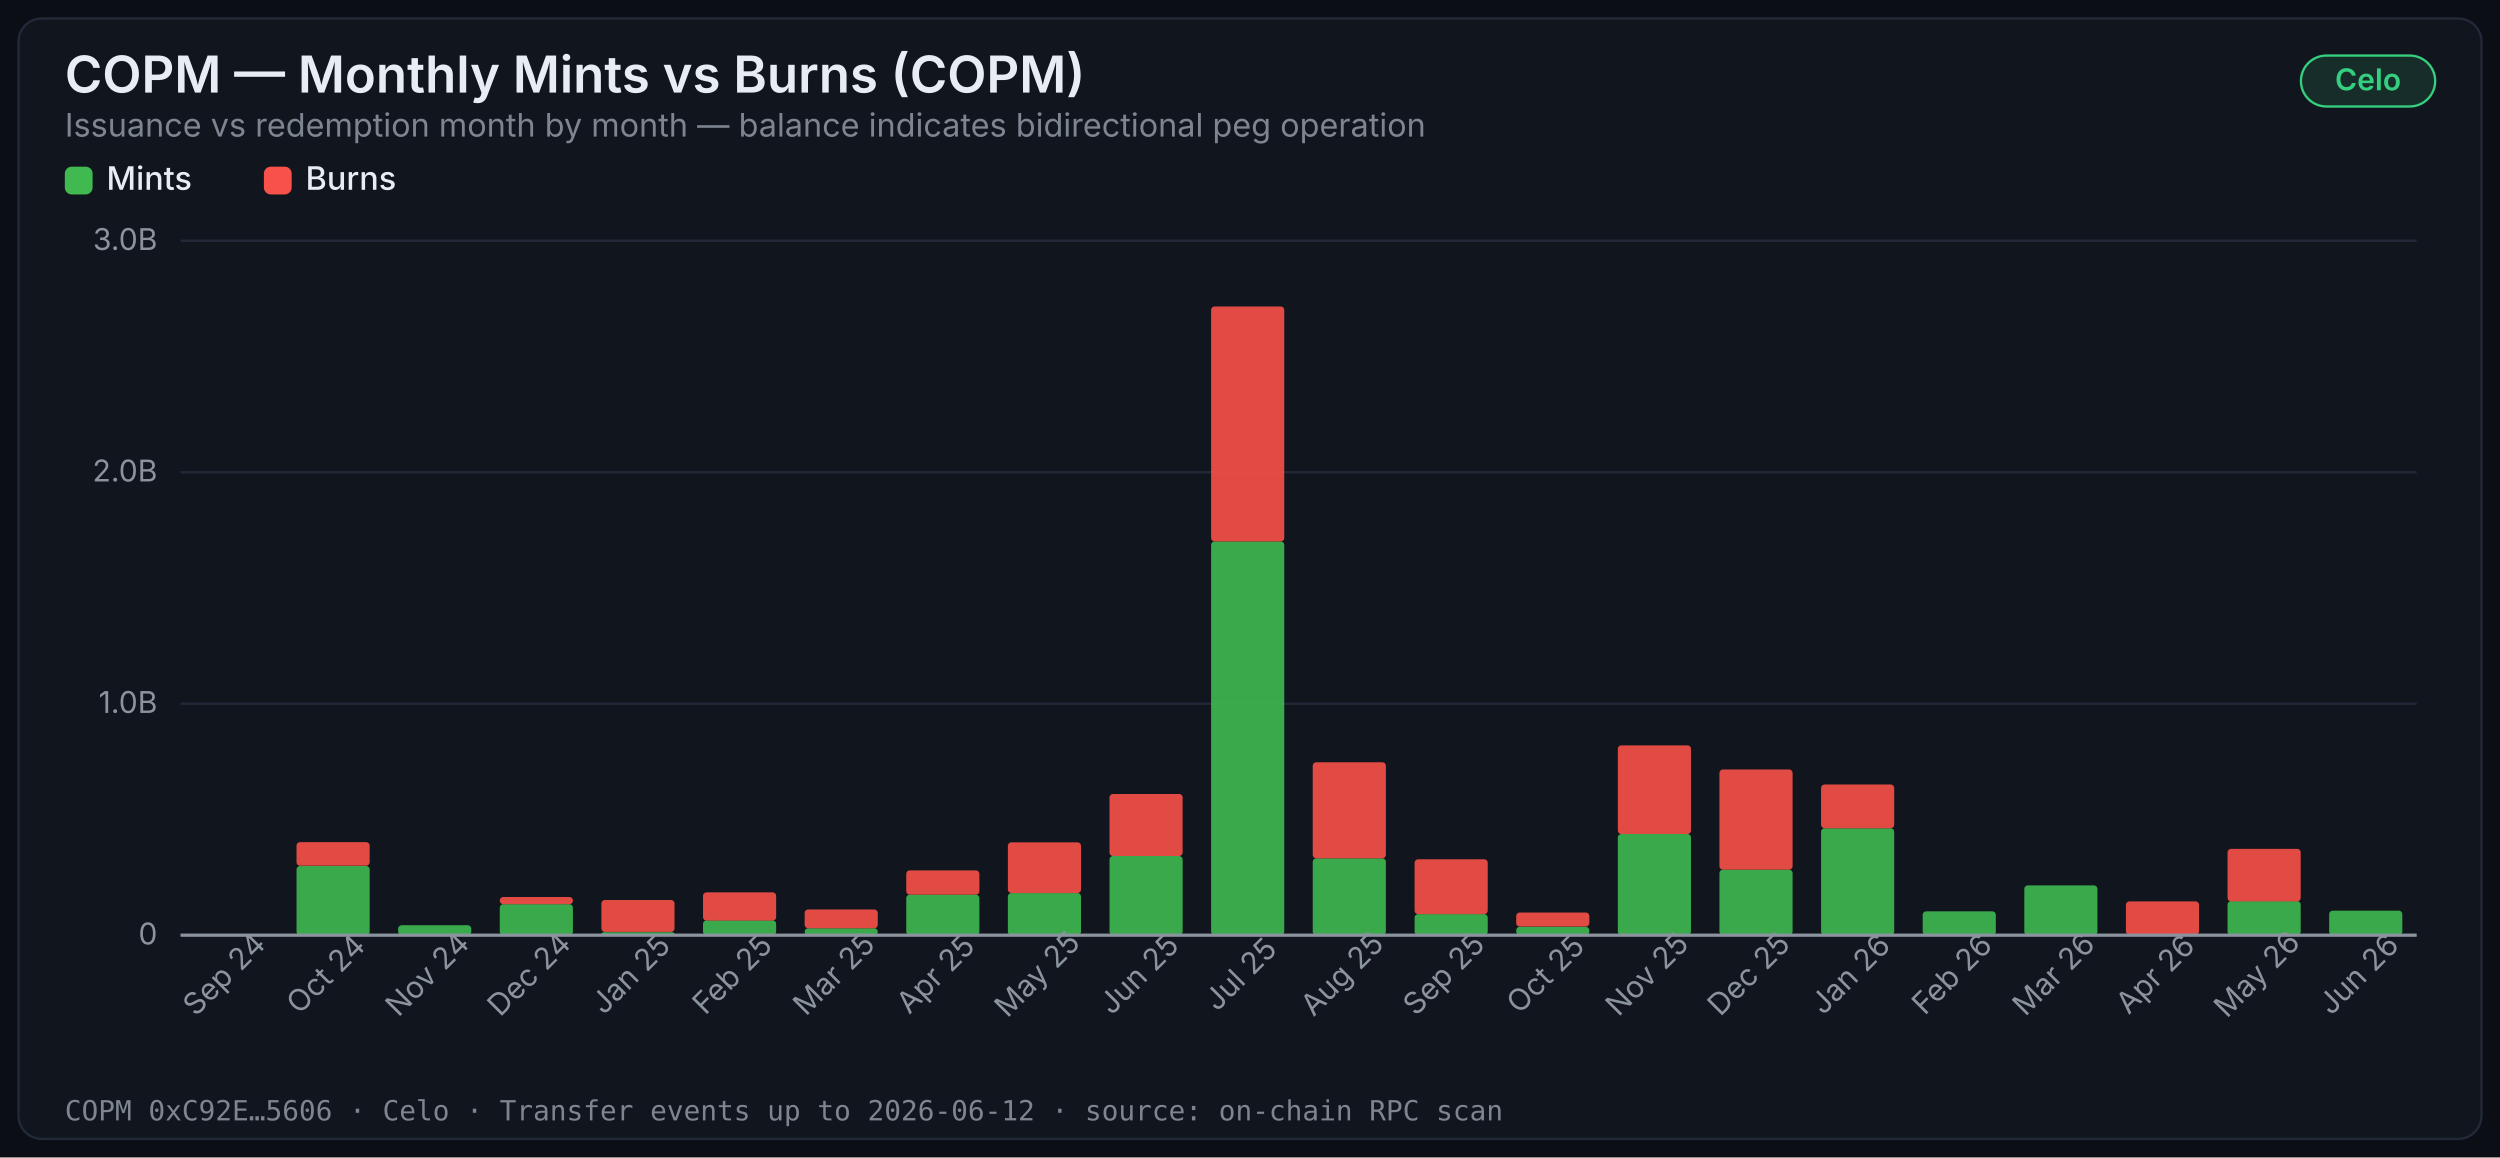
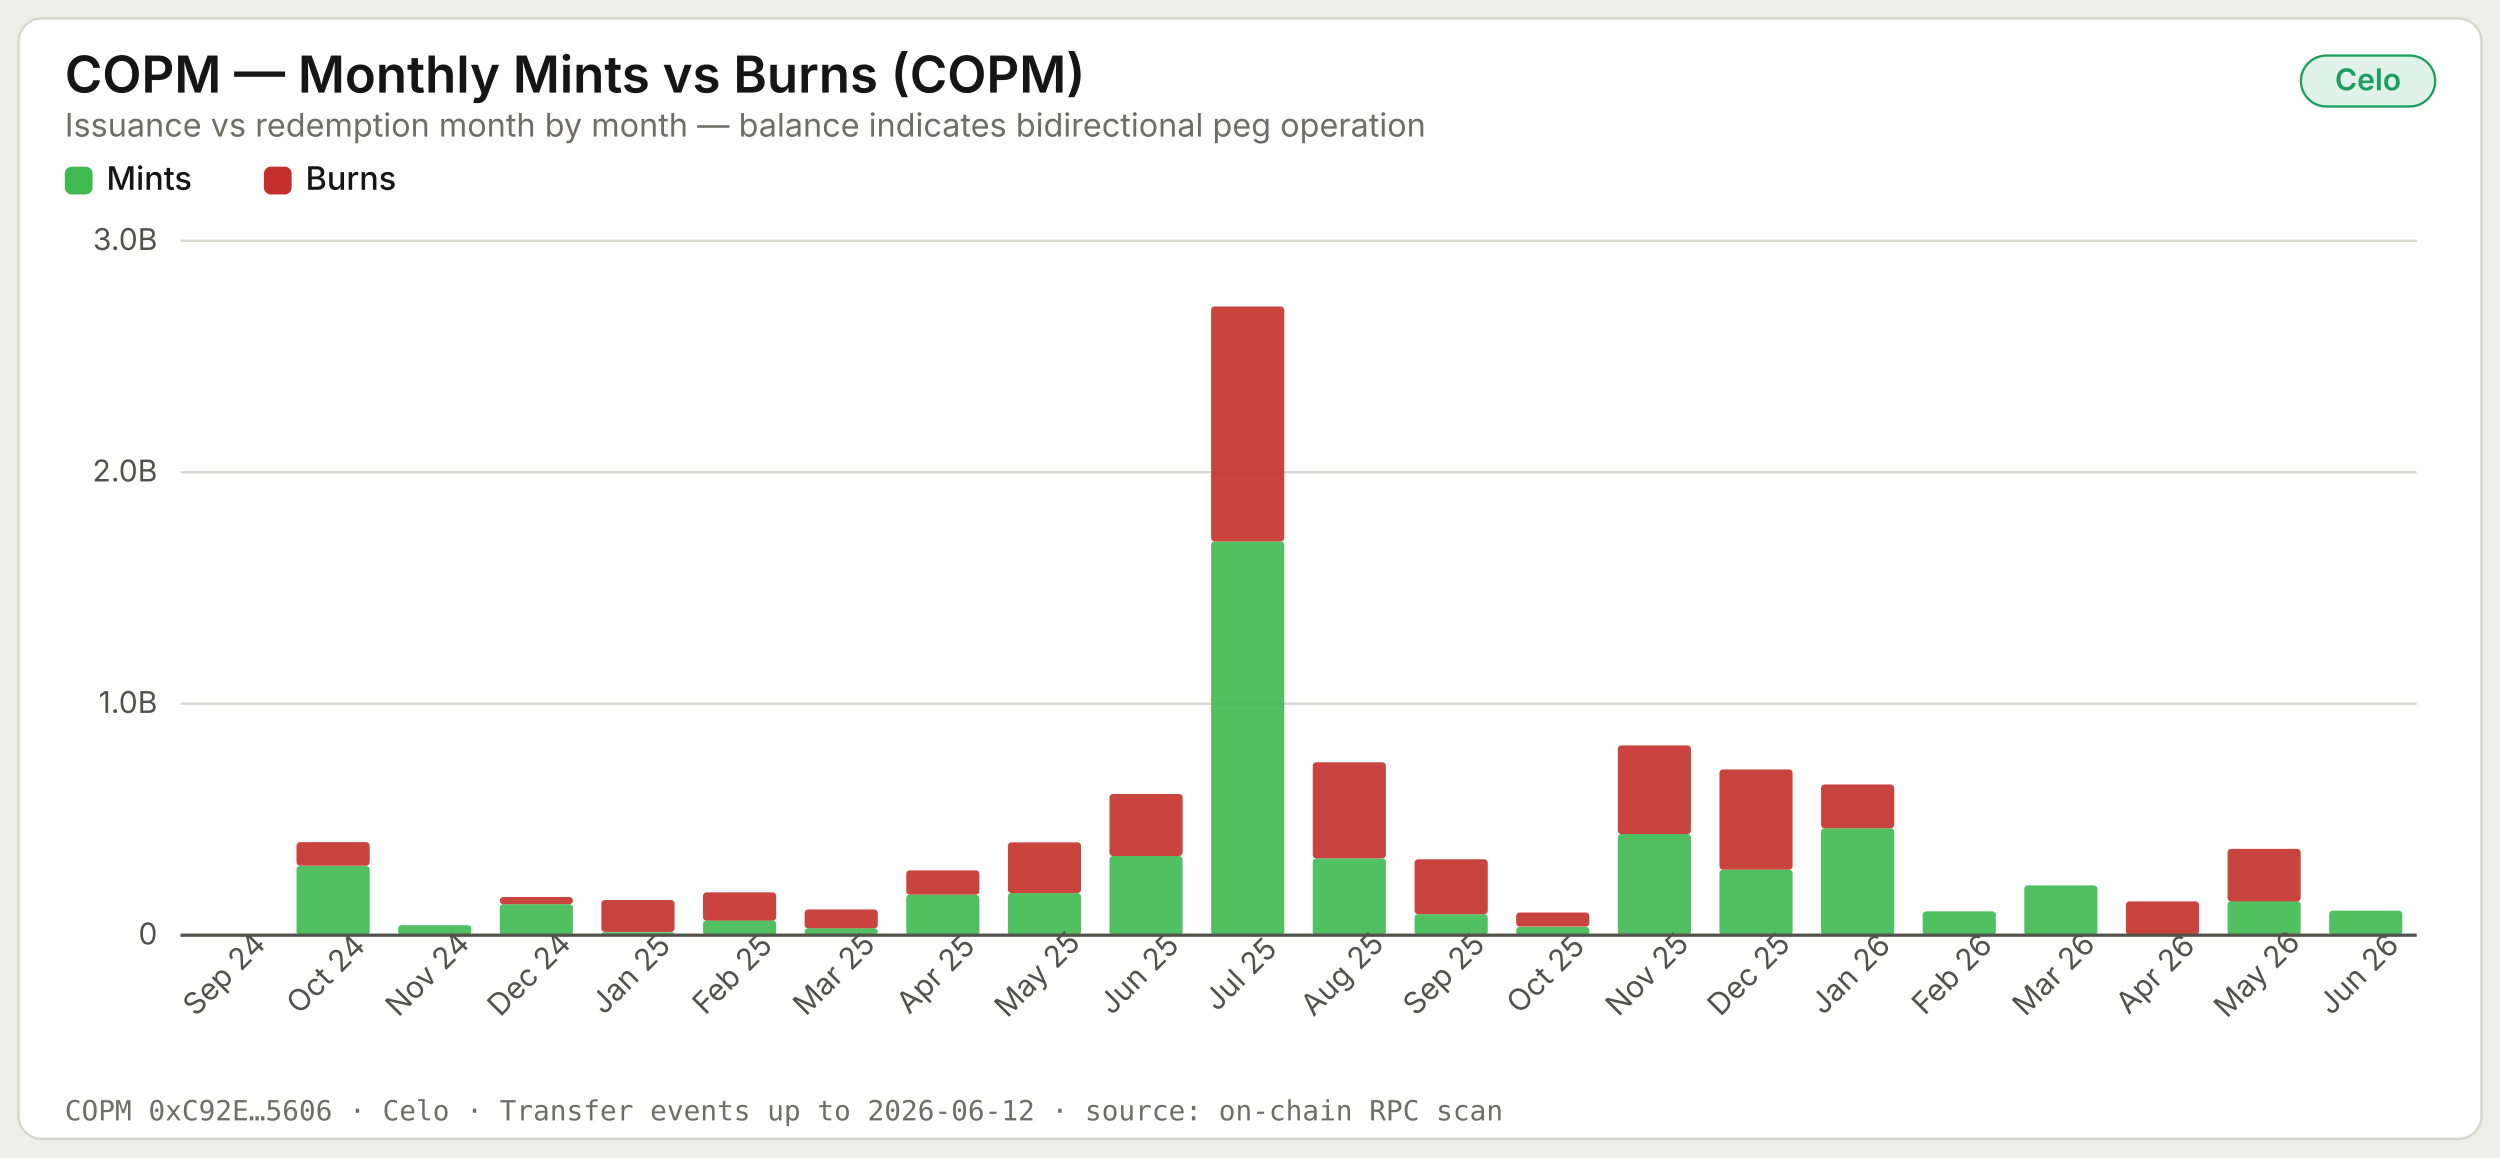
<svg xmlns="http://www.w3.org/2000/svg" width="1080" height="500" viewBox="0 0 1080 500" role="img" aria-label="COPM — Monthly Mints vs Burns (COPM)">
  <style>
-     .title { font: 600 22px -apple-system, 'Segoe UI', system-ui, sans-serif; fill: #e6edf3; }
-     .subtitle { font: 400 14px -apple-system, 'Segoe UI', system-ui, sans-serif; fill: #7d8590; }
-     .axis { font: 400 13px -apple-system, 'Segoe UI', system-ui, sans-serif; fill: #8b949e; }
-     .label { font: 500 14px -apple-system, 'Segoe UI', system-ui, sans-serif; fill: #e6edf3; }
+     .title { font: 600 22px -apple-system, 'Segoe UI', system-ui, sans-serif; fill: #151515; }
+     .subtitle { font: 400 14px -apple-system, 'Segoe UI', system-ui, sans-serif; fill: #6e6e66; }
+     .axis { font: 400 13px -apple-system, 'Segoe UI', system-ui, sans-serif; fill: #52524c; }
+     .label { font: 500 14px -apple-system, 'Segoe UI', system-ui, sans-serif; fill: #151515; }
    .annot { font: 600 13px -apple-system, 'Segoe UI', system-ui, sans-serif; }
    .badge { font: 600 13px -apple-system, 'Segoe UI', system-ui, sans-serif; }
-     .footer { font: 400 12px ui-monospace, 'SF Mono', Menlo, monospace; fill: #7d8590; }
+     .footer { font: 400 12px ui-monospace, 'SF Mono', Menlo, monospace; fill: #6e6e66; }
  </style>
  <defs />
-   <rect width="1080" height="500" fill="#0b0e14" />
-   <rect x="8" y="8" width="1064" height="484" rx="10" fill="#11151d" stroke="#222938" stroke-width="1" />
+   <rect width="1080" height="500" fill="#eeefe9" />
+   <rect x="8" y="8" width="1064" height="484" rx="10" fill="#ffffff" stroke="#d4d5cc" stroke-width="1" />
  <text x="28" y="40" class="title">COPM — Monthly Mints vs Burns (COPM)</text>
-   <rect x="994" y="24" width="58" height="22" rx="11" fill="#35d07f22" stroke="#35d07f" stroke-width="1" />
-   <text x="1023" y="39" class="badge" fill="#35d07f" text-anchor="middle">Celo</text>
+   <rect x="994" y="24" width="58" height="22" rx="11" fill="#1d9e5f22" stroke="#1d9e5f" stroke-width="1" />
+   <text x="1023" y="39" class="badge" fill="#1d9e5f" text-anchor="middle">Celo</text>
  <text x="28" y="59" class="subtitle">Issuance vs redemption month by month — balance indicates bidirectional peg operation</text>
-   <line x1="78" y1="404" x2="1044" y2="404" stroke="#222938" stroke-width="1" />
+   <line x1="78" y1="404" x2="1044" y2="404" stroke="#d4d5cc" stroke-width="1" />
  <text x="68" y="408" class="axis" text-anchor="end">0</text>
-   <line x1="78" y1="304" x2="1044" y2="304" stroke="#222938" stroke-width="1" />
+   <line x1="78" y1="304" x2="1044" y2="304" stroke="#d4d5cc" stroke-width="1" />
  <text x="68" y="308" class="axis" text-anchor="end">1.0B</text>
-   <line x1="78" y1="204" x2="1044" y2="204" stroke="#222938" stroke-width="1" />
+   <line x1="78" y1="204" x2="1044" y2="204" stroke="#d4d5cc" stroke-width="1" />
  <text x="68" y="208" class="axis" text-anchor="end">2.0B</text>
-   <line x1="78" y1="104" x2="1044" y2="104" stroke="#222938" stroke-width="1" />
+   <line x1="78" y1="104" x2="1044" y2="104" stroke="#d4d5cc" stroke-width="1" />
  <text x="68" y="108" class="axis" text-anchor="end">3.0B</text>
  <rect x="28" y="72" width="12" height="12" rx="3" fill="#3fb950" />
  <text x="46" y="82" class="label">Mints</text>
-   <rect x="114" y="72" width="12" height="12" rx="3" fill="#f85149" />
+   <rect x="114" y="72" width="12" height="12" rx="3" fill="#c4302b" />
  <text x="132" y="82" class="label">Burns</text>
  <rect x="84.1" y="403.9" width="31.6" height="0.1" fill="#3fb950" fill-opacity="0.9" rx="1.5" />
-   <rect x="84.1" y="403.9" width="31.6" height="0.0" fill="#f85149" fill-opacity="0.9" rx="1.5" />
+   <rect x="84.1" y="403.9" width="31.6" height="0.0" fill="#c4302b" fill-opacity="0.9" rx="1.5" />
  <text x="99.955" y="424" class="axis" text-anchor="middle" transform="rotate(-45 99.95455 424)">Sep 24</text>
  <rect x="128.1" y="374.1" width="31.6" height="29.9" fill="#3fb950" fill-opacity="0.9" rx="1.5" />
-   <rect x="128.1" y="363.8" width="31.6" height="10.2" fill="#f85149" fill-opacity="0.9" rx="1.5" />
+   <rect x="128.1" y="363.8" width="31.6" height="10.2" fill="#c4302b" fill-opacity="0.9" rx="1.5" />
  <text x="143.864" y="424" class="axis" text-anchor="middle" transform="rotate(-45 143.8636 424)">Oct 24</text>
  <rect x="172.0" y="399.7" width="31.6" height="4.3" fill="#3fb950" fill-opacity="0.9" rx="1.5" />
-   <rect x="172.0" y="399.7" width="31.6" height="0.0" fill="#f85149" fill-opacity="0.9" rx="1.5" />
+   <rect x="172.0" y="399.7" width="31.6" height="0.0" fill="#c4302b" fill-opacity="0.9" rx="1.5" />
  <text x="187.773" y="424" class="axis" text-anchor="middle" transform="rotate(-45 187.7727 424)">Nov 24</text>
  <rect x="215.9" y="390.6" width="31.6" height="13.4" fill="#3fb950" fill-opacity="0.9" rx="1.5" />
-   <rect x="215.9" y="387.5" width="31.6" height="3.1" fill="#f85149" fill-opacity="0.9" rx="1.5" />
+   <rect x="215.9" y="387.5" width="31.6" height="3.1" fill="#c4302b" fill-opacity="0.9" rx="1.5" />
  <text x="231.682" y="424" class="axis" text-anchor="middle" transform="rotate(-45 231.6818 424)">Dec 24</text>
  <rect x="259.8" y="402.7" width="31.6" height="1.3" fill="#3fb950" fill-opacity="0.9" rx="1.5" />
-   <rect x="259.8" y="388.8" width="31.6" height="13.8" fill="#f85149" fill-opacity="0.9" rx="1.5" />
+   <rect x="259.8" y="388.8" width="31.6" height="13.8" fill="#c4302b" fill-opacity="0.9" rx="1.5" />
  <text x="275.591" y="424" class="axis" text-anchor="middle" transform="rotate(-45 275.5909 424)">Jan 25</text>
  <rect x="303.7" y="397.6" width="31.6" height="6.4" fill="#3fb950" fill-opacity="0.9" rx="1.5" />
-   <rect x="303.7" y="385.5" width="31.6" height="12.2" fill="#f85149" fill-opacity="0.9" rx="1.5" />
+   <rect x="303.7" y="385.5" width="31.6" height="12.2" fill="#c4302b" fill-opacity="0.9" rx="1.5" />
  <text x="319.5" y="424" class="axis" text-anchor="middle" transform="rotate(-45 319.5 424)">Feb 25</text>
  <rect x="347.6" y="401.0" width="31.6" height="3.0" fill="#3fb950" fill-opacity="0.9" rx="1.5" />
-   <rect x="347.6" y="392.9" width="31.6" height="8.1" fill="#f85149" fill-opacity="0.9" rx="1.5" />
+   <rect x="347.6" y="392.9" width="31.6" height="8.1" fill="#c4302b" fill-opacity="0.9" rx="1.5" />
  <text x="363.409" y="424" class="axis" text-anchor="middle" transform="rotate(-45 363.4091 424)">Mar 25</text>
  <rect x="391.5" y="386.5" width="31.6" height="17.5" fill="#3fb950" fill-opacity="0.9" rx="1.5" />
-   <rect x="391.5" y="376.0" width="31.6" height="10.5" fill="#f85149" fill-opacity="0.9" rx="1.5" />
+   <rect x="391.5" y="376.0" width="31.6" height="10.5" fill="#c4302b" fill-opacity="0.9" rx="1.5" />
  <text x="407.318" y="424" class="axis" text-anchor="middle" transform="rotate(-45 407.3182 424)">Apr 25</text>
  <rect x="435.4" y="385.8" width="31.6" height="18.2" fill="#3fb950" fill-opacity="0.9" rx="1.5" />
-   <rect x="435.4" y="363.9" width="31.6" height="21.9" fill="#f85149" fill-opacity="0.9" rx="1.5" />
+   <rect x="435.4" y="363.9" width="31.6" height="21.9" fill="#c4302b" fill-opacity="0.9" rx="1.5" />
  <text x="451.227" y="424" class="axis" text-anchor="middle" transform="rotate(-45 451.2273 424)">May 25</text>
  <rect x="479.3" y="369.8" width="31.6" height="34.2" fill="#3fb950" fill-opacity="0.9" rx="1.5" />
-   <rect x="479.3" y="343.0" width="31.6" height="26.8" fill="#f85149" fill-opacity="0.9" rx="1.5" />
+   <rect x="479.3" y="343.0" width="31.6" height="26.8" fill="#c4302b" fill-opacity="0.9" rx="1.5" />
  <text x="495.136" y="424" class="axis" text-anchor="middle" transform="rotate(-45 495.1364 424)">Jun 25</text>
  <rect x="523.2" y="233.9" width="31.6" height="170.1" fill="#3fb950" fill-opacity="0.9" rx="1.5" />
-   <rect x="523.2" y="132.4" width="31.6" height="101.5" fill="#f85149" fill-opacity="0.9" rx="1.5" />
+   <rect x="523.2" y="132.4" width="31.6" height="101.5" fill="#c4302b" fill-opacity="0.9" rx="1.5" />
  <text x="539.045" y="424" class="axis" text-anchor="middle" transform="rotate(-45 539.0455 424)">Jul 25</text>
  <rect x="567.1" y="370.8" width="31.6" height="33.2" fill="#3fb950" fill-opacity="0.9" rx="1.5" />
-   <rect x="567.1" y="329.3" width="31.6" height="41.5" fill="#f85149" fill-opacity="0.9" rx="1.5" />
+   <rect x="567.1" y="329.3" width="31.6" height="41.5" fill="#c4302b" fill-opacity="0.9" rx="1.5" />
  <text x="582.955" y="424" class="axis" text-anchor="middle" transform="rotate(-45 582.9545 424)">Aug 25</text>
  <rect x="611.1" y="394.9" width="31.6" height="9.1" fill="#3fb950" fill-opacity="0.9" rx="1.5" />
-   <rect x="611.1" y="371.2" width="31.6" height="23.7" fill="#f85149" fill-opacity="0.9" rx="1.5" />
+   <rect x="611.1" y="371.2" width="31.6" height="23.7" fill="#c4302b" fill-opacity="0.9" rx="1.5" />
  <text x="626.864" y="424" class="axis" text-anchor="middle" transform="rotate(-45 626.8636 424)">Sep 25</text>
  <rect x="655.0" y="400.4" width="31.6" height="3.6" fill="#3fb950" fill-opacity="0.9" rx="1.5" />
-   <rect x="655.0" y="394.2" width="31.6" height="6.1" fill="#f85149" fill-opacity="0.9" rx="1.5" />
+   <rect x="655.0" y="394.2" width="31.6" height="6.1" fill="#c4302b" fill-opacity="0.9" rx="1.5" />
  <text x="670.773" y="424" class="axis" text-anchor="middle" transform="rotate(-45 670.7727 424)">Oct 25</text>
  <rect x="698.9" y="360.3" width="31.6" height="43.7" fill="#3fb950" fill-opacity="0.9" rx="1.5" />
-   <rect x="698.9" y="322.0" width="31.6" height="38.3" fill="#f85149" fill-opacity="0.9" rx="1.5" />
+   <rect x="698.9" y="322.0" width="31.6" height="38.3" fill="#c4302b" fill-opacity="0.9" rx="1.5" />
  <text x="714.682" y="424" class="axis" text-anchor="middle" transform="rotate(-45 714.6818 424)">Nov 25</text>
  <rect x="742.8" y="375.7" width="31.6" height="28.3" fill="#3fb950" fill-opacity="0.9" rx="1.5" />
-   <rect x="742.8" y="332.4" width="31.6" height="43.3" fill="#f85149" fill-opacity="0.9" rx="1.5" />
+   <rect x="742.8" y="332.4" width="31.6" height="43.3" fill="#c4302b" fill-opacity="0.9" rx="1.5" />
  <text x="758.591" y="424" class="axis" text-anchor="middle" transform="rotate(-45 758.5909 424)">Dec 25</text>
  <rect x="786.7" y="357.8" width="31.6" height="46.2" fill="#3fb950" fill-opacity="0.9" rx="1.5" />
-   <rect x="786.7" y="338.9" width="31.6" height="18.9" fill="#f85149" fill-opacity="0.9" rx="1.5" />
+   <rect x="786.7" y="338.9" width="31.6" height="18.9" fill="#c4302b" fill-opacity="0.9" rx="1.5" />
  <text x="802.5" y="424" class="axis" text-anchor="middle" transform="rotate(-45 802.5 424)">Jan 26</text>
  <rect x="830.6" y="393.7" width="31.6" height="10.3" fill="#3fb950" fill-opacity="0.9" rx="1.5" />
-   <rect x="830.6" y="393.7" width="31.6" height="0.0" fill="#f85149" fill-opacity="0.9" rx="1.5" />
+   <rect x="830.6" y="393.7" width="31.6" height="0.0" fill="#c4302b" fill-opacity="0.9" rx="1.5" />
  <text x="846.409" y="424" class="axis" text-anchor="middle" transform="rotate(-45 846.4091 424)">Feb 26</text>
  <rect x="874.5" y="382.5" width="31.6" height="21.5" fill="#3fb950" fill-opacity="0.9" rx="1.5" />
-   <rect x="874.5" y="382.5" width="31.6" height="0.0" fill="#f85149" fill-opacity="0.9" rx="1.5" />
+   <rect x="874.5" y="382.5" width="31.6" height="0.0" fill="#c4302b" fill-opacity="0.9" rx="1.5" />
  <text x="890.318" y="424" class="axis" text-anchor="middle" transform="rotate(-45 890.3182 424)">Mar 26</text>
  <rect x="918.4" y="403.8" width="31.6" height="0.2" fill="#3fb950" fill-opacity="0.9" rx="1.5" />
-   <rect x="918.4" y="389.4" width="31.6" height="14.4" fill="#f85149" fill-opacity="0.9" rx="1.5" />
+   <rect x="918.4" y="389.4" width="31.6" height="14.4" fill="#c4302b" fill-opacity="0.9" rx="1.5" />
  <text x="934.227" y="424" class="axis" text-anchor="middle" transform="rotate(-45 934.2273 424)">Apr 26</text>
  <rect x="962.3" y="389.3" width="31.6" height="14.7" fill="#3fb950" fill-opacity="0.9" rx="1.5" />
-   <rect x="962.3" y="366.7" width="31.6" height="22.7" fill="#f85149" fill-opacity="0.9" rx="1.5" />
+   <rect x="962.3" y="366.7" width="31.6" height="22.7" fill="#c4302b" fill-opacity="0.9" rx="1.5" />
  <text x="978.136" y="424" class="axis" text-anchor="middle" transform="rotate(-45 978.1364 424)">May 26</text>
  <rect x="1006.2" y="393.4" width="31.6" height="10.6" fill="#3fb950" fill-opacity="0.9" rx="1.5" />
-   <rect x="1006.2" y="393.4" width="31.6" height="0.0" fill="#f85149" fill-opacity="0.9" rx="1.5" />
+   <rect x="1006.2" y="393.4" width="31.6" height="0.0" fill="#c4302b" fill-opacity="0.9" rx="1.5" />
  <text x="1022.045" y="424" class="axis" text-anchor="middle" transform="rotate(-45 1022.045 424)">Jun 26</text>
-   <line x1="78" y1="404" x2="1044" y2="404" stroke="#8b949e" stroke-width="1.4" />
+   <line x1="78" y1="404" x2="1044" y2="404" stroke="#52524c" stroke-width="1.4" />
  <text x="28" y="484" class="footer">COPM 0xC92E…5606 · Celo · Transfer events up to 2026-06-12 · source: on-chain RPC scan</text>
</svg>
